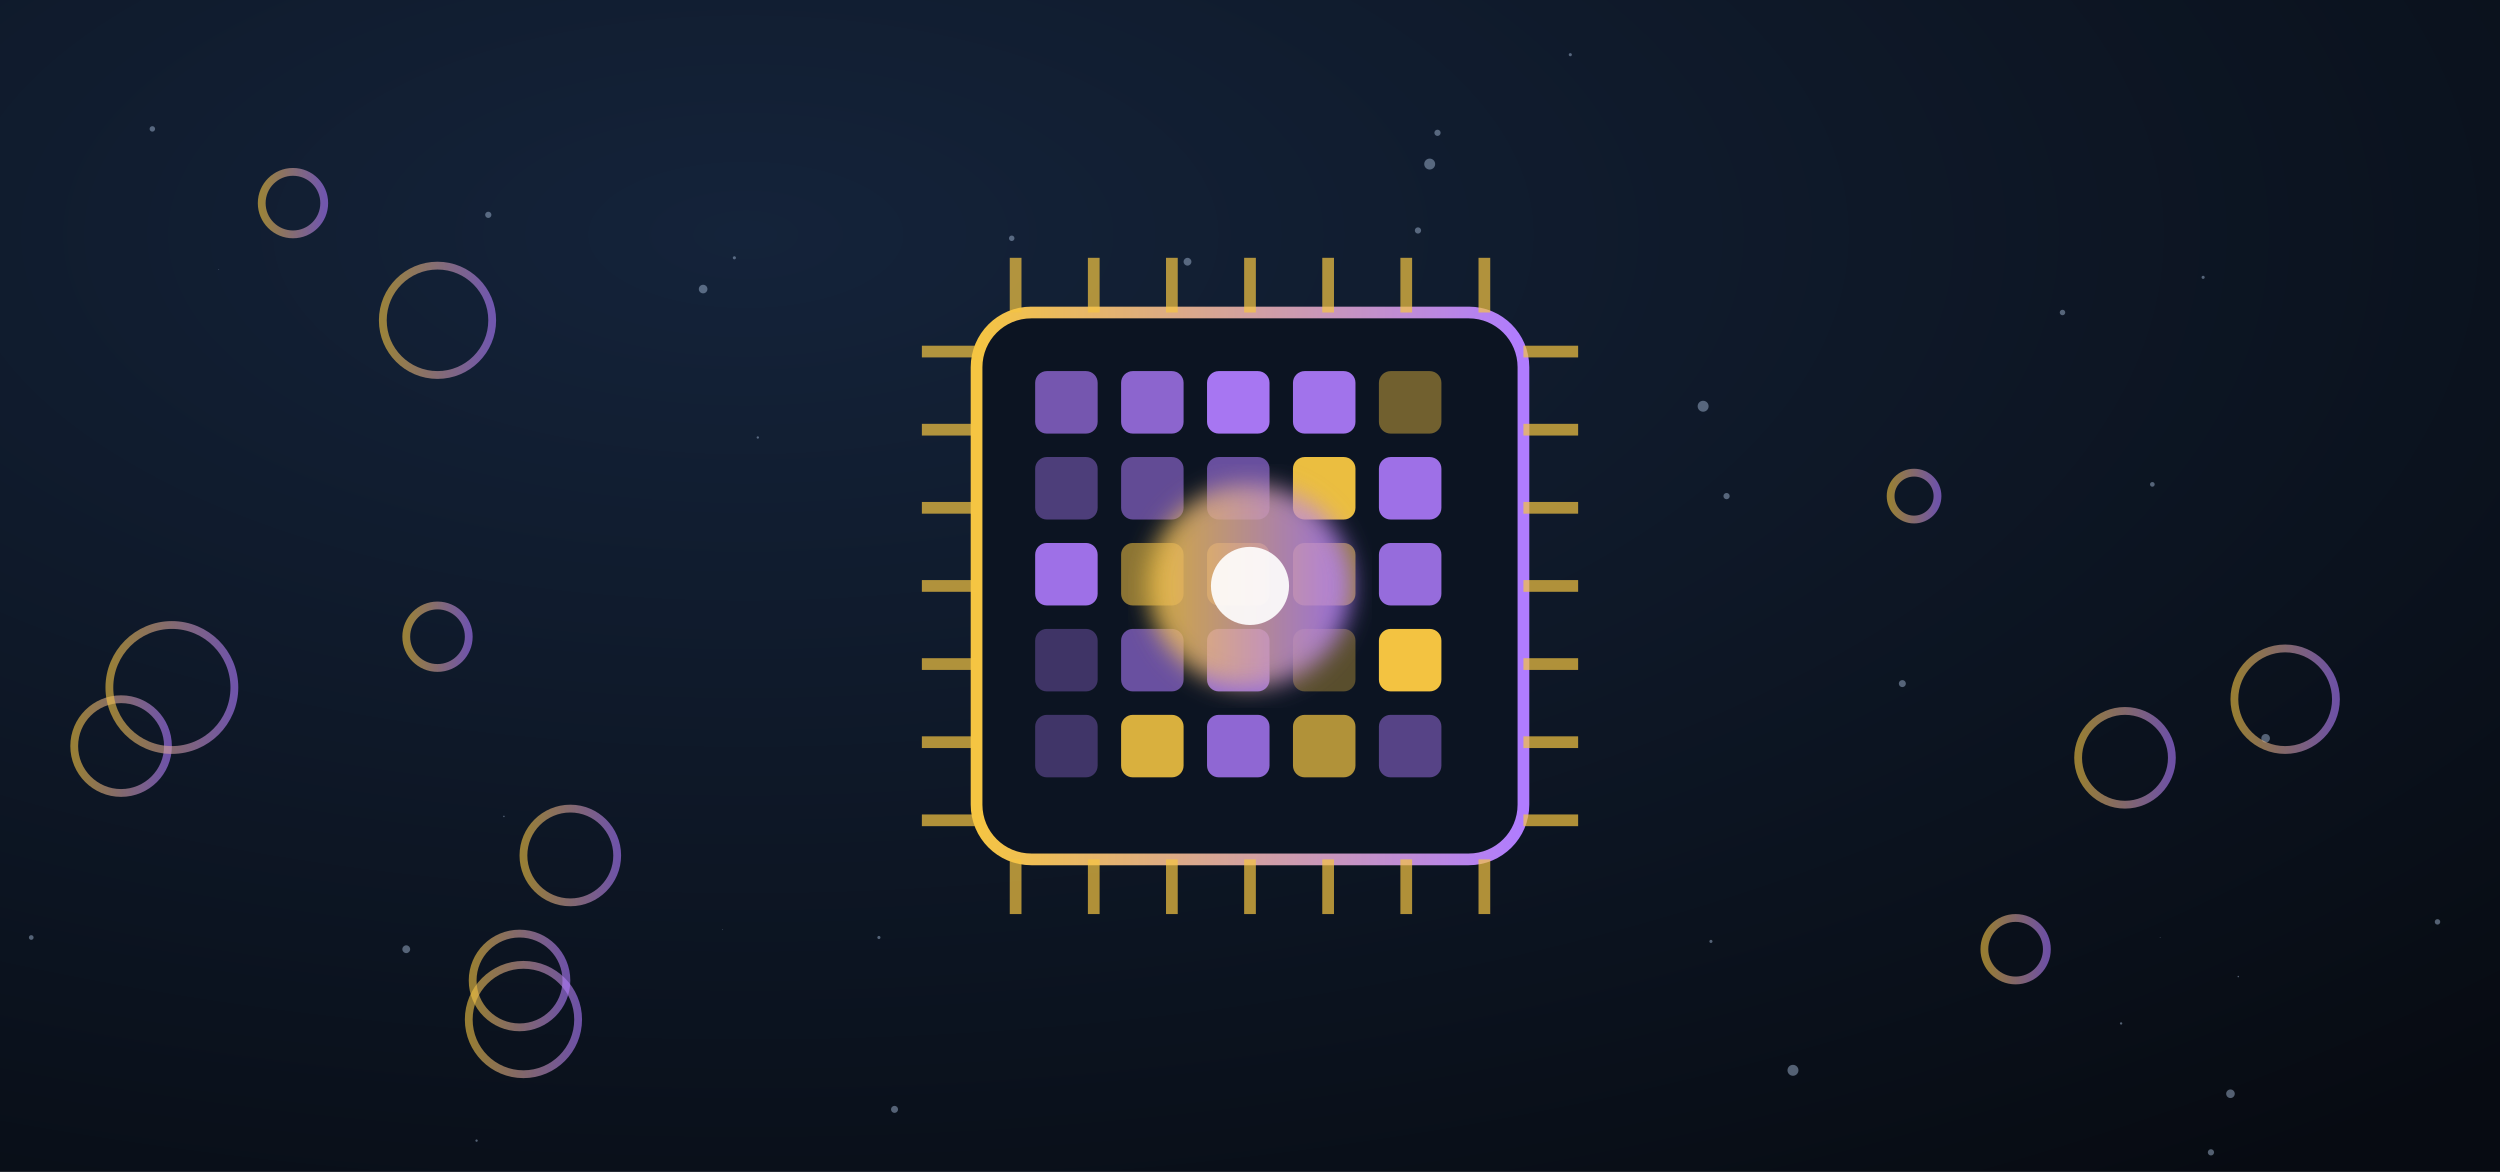
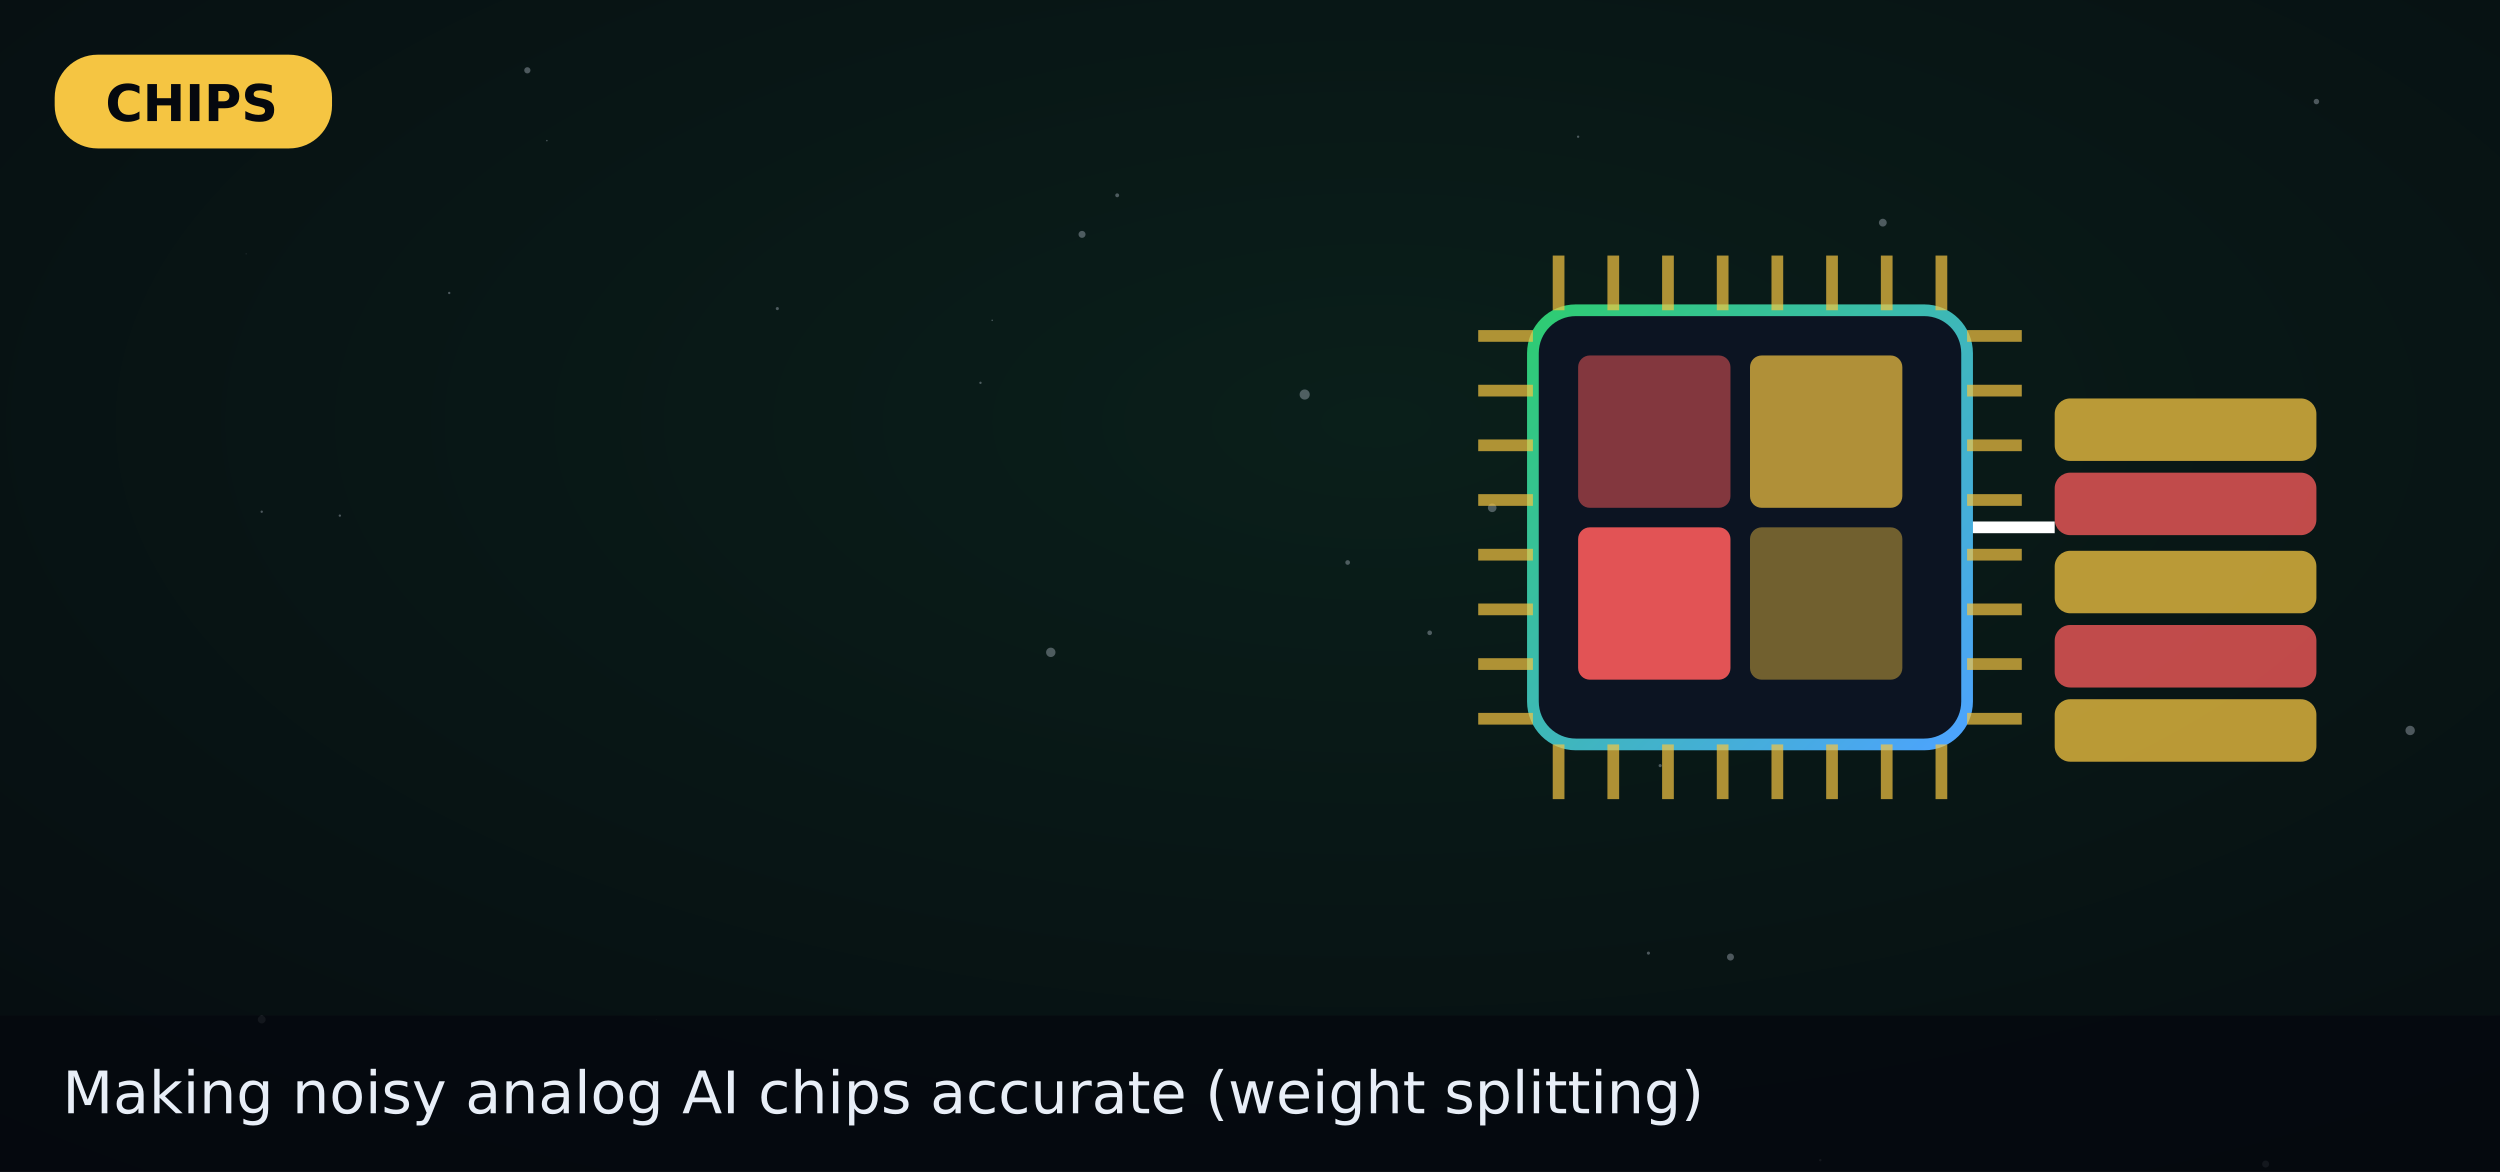
- <svg xmlns="http://www.w3.org/2000/svg" viewBox="0 0 640 300">
+ <svg xmlns="http://www.w3.org/2000/svg" viewBox="0 0 640 300" width="640" height="300">
  <defs>
-     <linearGradient id="g" x1="0" x2="1">
-       <stop offset="0" stop-color="#f5c542" />
-       <stop offset="1" stop-color="#b07cff" />
+     <linearGradient id="g" x1="0" x2="1" y1="0" y2="1">
+       <stop offset="0" stop-color="#2ecc71" />
+       <stop offset="1" stop-color="#4da3ff" />
    </linearGradient>
-     <radialGradient id="bg" cx=".3" cy=".2" r="1">
-       <stop offset="0" stop-color="#14233a" />
-       <stop offset="1" stop-color="#070b12" />
+     <radialGradient id="bg" cx="0.55" cy="0.36" r="1">
+       <stop offset="0" stop-color="#0a1f1a" />
+       <stop offset="1" stop-color="#05080e" />
    </radialGradient>
    <filter id="f">
      <feGaussianBlur stdDeviation="3" />
    </filter>
  </defs>
  <rect width="640" height="300" fill="url(#bg)" />
-   <circle cx="185" cy="238" r="0.1" fill="#9fb4d0" opacity=".5" />
-   <circle cx="229" cy="284" r="0.9" fill="#9fb4d0" opacity=".5" />
-   <circle cx="366" cy="42" r="1.4" fill="#9fb4d0" opacity=".5" />
-   <circle cx="438" cy="241" r="0.4" fill="#9fb4d0" opacity=".5" />
-   <circle cx="442" cy="127" r="0.8" fill="#9fb4d0" opacity=".5" />
-   <circle cx="122" cy="292" r="0.3" fill="#9fb4d0" opacity=".5" />
-   <circle cx="624" cy="236" r="0.7" fill="#9fb4d0" opacity=".5" />
-   <circle cx="129" cy="209" r="0.2" fill="#9fb4d0" opacity=".5" />
-   <circle cx="564" cy="71" r="0.4" fill="#9fb4d0" opacity=".5" />
-   <circle cx="487" cy="175" r="0.9" fill="#9fb4d0" opacity=".5" />
-   <circle cx="8" cy="240" r="0.6" fill="#9fb4d0" opacity=".5" />
-   <circle cx="39" cy="33" r="0.7" fill="#9fb4d0" opacity=".5" />
-   <circle cx="368" cy="34" r="0.8" fill="#9fb4d0" opacity=".5" />
-   <circle cx="459" cy="274" r="1.4" fill="#9fb4d0" opacity=".5" />
-   <circle cx="259" cy="61" r="0.7" fill="#9fb4d0" opacity=".5" />
-   <circle cx="104" cy="243" r="1.0" fill="#9fb4d0" opacity=".5" />
-   <circle cx="215" cy="276" r="0.0" fill="#9fb4d0" opacity=".5" />
-   <circle cx="194" cy="112" r="0.3" fill="#9fb4d0" opacity=".5" />
-   <circle cx="543" cy="262" r="0.3" fill="#9fb4d0" opacity=".5" />
-   <circle cx="436" cy="104" r="1.4" fill="#9fb4d0" opacity=".5" />
-   <circle cx="345" cy="113" r="1.0" fill="#9fb4d0" opacity=".5" />
-   <circle cx="56" cy="69" r="0.1" fill="#9fb4d0" opacity=".5" />
-   <circle cx="180" cy="74" r="1.1" fill="#9fb4d0" opacity=".5" />
-   <circle cx="188" cy="66" r="0.4" fill="#9fb4d0" opacity=".5" />
-   <circle cx="580" cy="189" r="1.1" fill="#9fb4d0" opacity=".5" />
-   <circle cx="225" cy="240" r="0.4" fill="#9fb4d0" opacity=".5" />
-   <circle cx="571" cy="280" r="1.1" fill="#9fb4d0" opacity=".5" />
-   <circle cx="307" cy="196" r="0.5" fill="#9fb4d0" opacity=".5" />
-   <circle cx="566" cy="295" r="0.8" fill="#9fb4d0" opacity=".5" />
-   <circle cx="343" cy="194" r="0.4" fill="#9fb4d0" opacity=".5" />
-   <circle cx="383" cy="116" r="0.8" fill="#9fb4d0" opacity=".5" />
-   <circle cx="551" cy="124" r="0.6" fill="#9fb4d0" opacity=".5" />
-   <circle cx="528" cy="80" r="0.7" fill="#9fb4d0" opacity=".5" />
-   <circle cx="553" cy="240" r="0.1" fill="#9fb4d0" opacity=".5" />
-   <circle cx="125" cy="55" r="0.8" fill="#9fb4d0" opacity=".5" />
-   <circle cx="349" cy="210" r="0.4" fill="#9fb4d0" opacity=".5" />
-   <circle cx="363" cy="59" r="0.8" fill="#9fb4d0" opacity=".5" />
-   <circle cx="573" cy="250" r="0.2" fill="#9fb4d0" opacity=".5" />
-   <circle cx="304" cy="67" r="1.0" fill="#9fb4d0" opacity=".5" />
-   <circle cx="402" cy="14" r="0.4" fill="#9fb4d0" opacity=".5" />
-   <rect x="250.0" y="80.0" width="140" height="140" rx="14" fill="#0c1422" stroke="url(#g)" stroke-width="3" />
-   <path d="M260.0 80.0v-14M260.0 220.0v14M250.0 90.0h-14M390.0 90.0h14" stroke="#f5c542" stroke-width="3" opacity=".7" />
-   <path d="M280.0 80.0v-14M280.0 220.0v14M250.0 110.0h-14M390.0 110.0h14" stroke="#f5c542" stroke-width="3" opacity=".7" />
-   <path d="M300.0 80.0v-14M300.0 220.0v14M250.0 130.0h-14M390.0 130.0h14" stroke="#f5c542" stroke-width="3" opacity=".7" />
-   <path d="M320.0 80.0v-14M320.0 220.0v14M250.0 150.0h-14M390.0 150.0h14" stroke="#f5c542" stroke-width="3" opacity=".7" />
-   <path d="M340.0 80.0v-14M340.0 220.0v14M250.0 170.0h-14M390.0 170.0h14" stroke="#f5c542" stroke-width="3" opacity=".7" />
-   <path d="M360.0 80.0v-14M360.0 220.0v14M250.0 190.0h-14M390.0 190.0h14" stroke="#f5c542" stroke-width="3" opacity=".7" />
-   <path d="M380.0 80.0v-14M380.0 220.0v14M250.0 210.0h-14M390.0 210.0h14" stroke="#f5c542" stroke-width="3" opacity=".7" />
-   <rect x="265.0" y="95.0" width="16" height="16" rx="3" fill="#b07cff" opacity="0.64" />
-   <rect x="265.0" y="117.0" width="16" height="16" rx="3" fill="#b07cff" opacity="0.40" />
-   <rect x="265.0" y="139.0" width="16" height="16" rx="3" fill="#b07cff" opacity="0.89" />
-   <rect x="265.0" y="161.0" width="16" height="16" rx="3" fill="#b07cff" opacity="0.31" />
-   <rect x="265.0" y="183.0" width="16" height="16" rx="3" fill="#b07cff" opacity="0.32" />
-   <rect x="287.0" y="95.0" width="16" height="16" rx="3" fill="#b07cff" opacity="0.78" />
-   <rect x="287.0" y="117.0" width="16" height="16" rx="3" fill="#b07cff" opacity="0.52" />
-   <rect x="287.0" y="139.0" width="16" height="16" rx="3" fill="#f5c542" opacity="0.54" />
-   <rect x="287.0" y="161.0" width="16" height="16" rx="3" fill="#b07cff" opacity="0.57" />
-   <rect x="287.0" y="183.0" width="16" height="16" rx="3" fill="#f5c542" opacity="0.88" />
-   <rect x="309.0" y="95.0" width="16" height="16" rx="3" fill="#b07cff" opacity="0.94" />
-   <rect x="309.0" y="117.0" width="16" height="16" rx="3" fill="#b07cff" opacity="0.56" />
-   <rect x="309.0" y="139.0" width="16" height="16" rx="3" fill="#f5c542" opacity="0.64" />
-   <rect x="309.0" y="161.0" width="16" height="16" rx="3" fill="#b07cff" opacity="0.81" />
-   <rect x="309.0" y="183.0" width="16" height="16" rx="3" fill="#b07cff" opacity="0.80" />
-   <rect x="331.0" y="95.0" width="16" height="16" rx="3" fill="#b07cff" opacity="0.91" />
-   <rect x="331.0" y="117.0" width="16" height="16" rx="3" fill="#f5c542" opacity="0.96" />
-   <rect x="331.0" y="139.0" width="16" height="16" rx="3" fill="#f5c542" opacity="0.58" />
-   <rect x="331.0" y="161.0" width="16" height="16" rx="3" fill="#f5c542" opacity="0.33" />
-   <rect x="331.0" y="183.0" width="16" height="16" rx="3" fill="#f5c542" opacity="0.71" />
-   <rect x="353.0" y="95.0" width="16" height="16" rx="3" fill="#f5c542" opacity="0.43" />
-   <rect x="353.0" y="117.0" width="16" height="16" rx="3" fill="#b07cff" opacity="0.89" />
-   <rect x="353.0" y="139.0" width="16" height="16" rx="3" fill="#b07cff" opacity="0.84" />
-   <rect x="353.0" y="161.0" width="16" height="16" rx="3" fill="#f5c542" opacity="0.99" />
-   <rect x="353.0" y="183.0" width="16" height="16" rx="3" fill="#b07cff" opacity="0.45" />
-   <circle cx="112" cy="163" r="8" fill="none" stroke="url(#g)" stroke-width="2" opacity=".6" />
-   <circle cx="31" cy="191" r="12" fill="none" stroke="url(#g)" stroke-width="2" opacity=".6" />
-   <circle cx="585" cy="179" r="13" fill="none" stroke="url(#g)" stroke-width="2" opacity=".6" />
-   <circle cx="490" cy="127" r="6" fill="none" stroke="url(#g)" stroke-width="2" opacity=".6" />
-   <circle cx="516" cy="243" r="8" fill="none" stroke="url(#g)" stroke-width="2" opacity=".6" />
-   <circle cx="44" cy="176" r="16" fill="none" stroke="url(#g)" stroke-width="2" opacity=".6" />
-   <circle cx="146" cy="219" r="12" fill="none" stroke="url(#g)" stroke-width="2" opacity=".6" />
-   <circle cx="134" cy="261" r="14" fill="none" stroke="url(#g)" stroke-width="2" opacity=".6" />
-   <circle cx="112" cy="82" r="14" fill="none" stroke="url(#g)" stroke-width="2" opacity=".6" />
-   <circle cx="133" cy="251" r="12" fill="none" stroke="url(#g)" stroke-width="2" opacity=".6" />
-   <circle cx="544" cy="194" r="12" fill="none" stroke="url(#g)" stroke-width="2" opacity=".6" />
-   <circle cx="75" cy="52" r="8" fill="none" stroke="url(#g)" stroke-width="2" opacity=".6" />
-   <circle cx="320.0" cy="150.0" r="26" fill="url(#g)" opacity=".85" filter="url(#f)" />
-   <circle cx="320.0" cy="150.0" r="10" fill="#fff" opacity=".9" />
+   <circle cx="140" cy="36" r="0.2" fill="#cfd8e6" opacity=".35" />
+   <circle cx="404" cy="35" r="0.3" fill="#cfd8e6" opacity=".35" />
+   <circle cx="286" cy="50" r="0.5" fill="#cfd8e6" opacity=".35" />
+   <circle cx="199" cy="79" r="0.4" fill="#cfd8e6" opacity=".35" />
+   <circle cx="422" cy="244" r="0.4" fill="#cfd8e6" opacity=".35" />
+   <circle cx="593" cy="26" r="0.7" fill="#cfd8e6" opacity=".35" />
+   <circle cx="443" cy="245" r="0.9" fill="#cfd8e6" opacity=".35" />
+   <circle cx="67" cy="131" r="0.3" fill="#cfd8e6" opacity=".35" />
+   <circle cx="425" cy="196" r="0.4" fill="#cfd8e6" opacity=".35" />
+   <circle cx="277" cy="60" r="0.9" fill="#cfd8e6" opacity=".35" />
+   <circle cx="168" cy="261" r="0.1" fill="#cfd8e6" opacity=".35" />
+   <circle cx="382" cy="130" r="1.1" fill="#cfd8e6" opacity=".35" />
+   <circle cx="334" cy="101" r="1.3" fill="#cfd8e6" opacity=".35" />
+   <circle cx="135" cy="18" r="0.8" fill="#cfd8e6" opacity=".35" />
+   <circle cx="345" cy="144" r="0.6" fill="#cfd8e6" opacity=".35" />
+   <circle cx="366" cy="162" r="0.6" fill="#cfd8e6" opacity=".35" />
+   <circle cx="455" cy="97" r="0.5" fill="#cfd8e6" opacity=".35" />
+   <circle cx="580" cy="298" r="0.9" fill="#cfd8e6" opacity=".35" />
+   <circle cx="251" cy="98" r="0.3" fill="#cfd8e6" opacity=".35" />
+   <circle cx="269" cy="167" r="1.2" fill="#cfd8e6" opacity=".35" />
+   <circle cx="403" cy="113" r="0.9" fill="#cfd8e6" opacity=".35" />
+   <circle cx="63" cy="65" r="0.1" fill="#cfd8e6" opacity=".35" />
+   <circle cx="482" cy="57" r="1.0" fill="#cfd8e6" opacity=".35" />
+   <circle cx="466" cy="297" r="0.3" fill="#cfd8e6" opacity=".35" />
+   <circle cx="254" cy="82" r="0.2" fill="#cfd8e6" opacity=".35" />
+   <circle cx="67" cy="261" r="1.0" fill="#cfd8e6" opacity=".35" />
+   <circle cx="87" cy="132" r="0.3" fill="#cfd8e6" opacity=".35" />
+   <circle cx="115" cy="75" r="0.3" fill="#cfd8e6" opacity=".35" />
+   <circle cx="617" cy="187" r="1.2" fill="#cfd8e6" opacity=".35" />
+   <circle cx="438" cy="188" r="1.0" fill="#cfd8e6" opacity=".35" />
+   <rect x="526" y="179" width="67" height="16" rx="4" fill="#f5c542" opacity=".75" />
+   <rect x="526" y="160" width="67" height="16" rx="4" fill="#ff5c5c" opacity=".75" />
+   <rect x="526" y="141" width="67" height="16" rx="4" fill="#f5c542" opacity=".75" />
+   <rect x="526" y="121" width="67" height="16" rx="4" fill="#ff5c5c" opacity=".75" />
+   <rect x="526" y="102" width="67" height="16" rx="4" fill="#f5c542" opacity=".75" />
+   <path d="M504 135 H526" stroke="#fff" stroke-width="3" />
+   <rect x="392.424" y="79.424" width="111.151" height="111.151" rx="11" fill="#0c1422" stroke="url(#g)" stroke-width="3" />
+   <path d="M399 79.424v-14M399 190.576v14M392.424 86h-14M503.576 86h14" stroke="#f5c542" stroke-width="3" opacity=".7" />
+   <path d="M413 79.424v-14M413 190.576v14M392.424 100h-14M503.576 100h14" stroke="#f5c542" stroke-width="3" opacity=".7" />
+   <path d="M427 79.424v-14M427 190.576v14M392.424 114h-14M503.576 114h14" stroke="#f5c542" stroke-width="3" opacity=".7" />
+   <path d="M441 79.424v-14M441 190.576v14M392.424 128h-14M503.576 128h14" stroke="#f5c542" stroke-width="3" opacity=".7" />
+   <path d="M455 79.424v-14M455 190.576v14M392.424 142h-14M503.576 142h14" stroke="#f5c542" stroke-width="3" opacity=".7" />
+   <path d="M469 79.424v-14M469 190.576v14M392.424 156h-14M503.576 156h14" stroke="#f5c542" stroke-width="3" opacity=".7" />
+   <path d="M483 79.424v-14M483 190.576v14M392.424 170h-14M503.576 170h14" stroke="#f5c542" stroke-width="3" opacity=".7" />
+   <path d="M497 79.424v-14M497 190.576v14M392.424 184h-14M503.576 184h14" stroke="#f5c542" stroke-width="3" opacity=".7" />
+   <rect x="404" y="91" width="39" height="39" rx="3" fill="#ff5c5c" opacity="0.49" />
+   <rect x="404" y="135" width="39" height="39" rx="3" fill="#ff5c5c" opacity="0.88" />
+   <rect x="448" y="91" width="39" height="39" rx="3" fill="#f5c542" opacity="0.70" />
+   <rect x="448" y="135" width="39" height="39" rx="3" fill="#f5c542" opacity="0.43" />
+   <rect x="14" y="14" rx="11" width="71" height="24" fill="#f5c542" />
+   <text x="27" y="31" font-family="DejaVu Sans" font-weight="bold" font-size="13" fill="#05080e">CHIPS</text>
+   <rect x="0" y="260" width="640" height="40" fill="#05080ecc" />
+   <text x="16" y="285" font-family="DejaVu Sans" font-size="15" fill="#e8eef7">Making noisy analog AI chips accurate (weight splitting)</text>
</svg>
